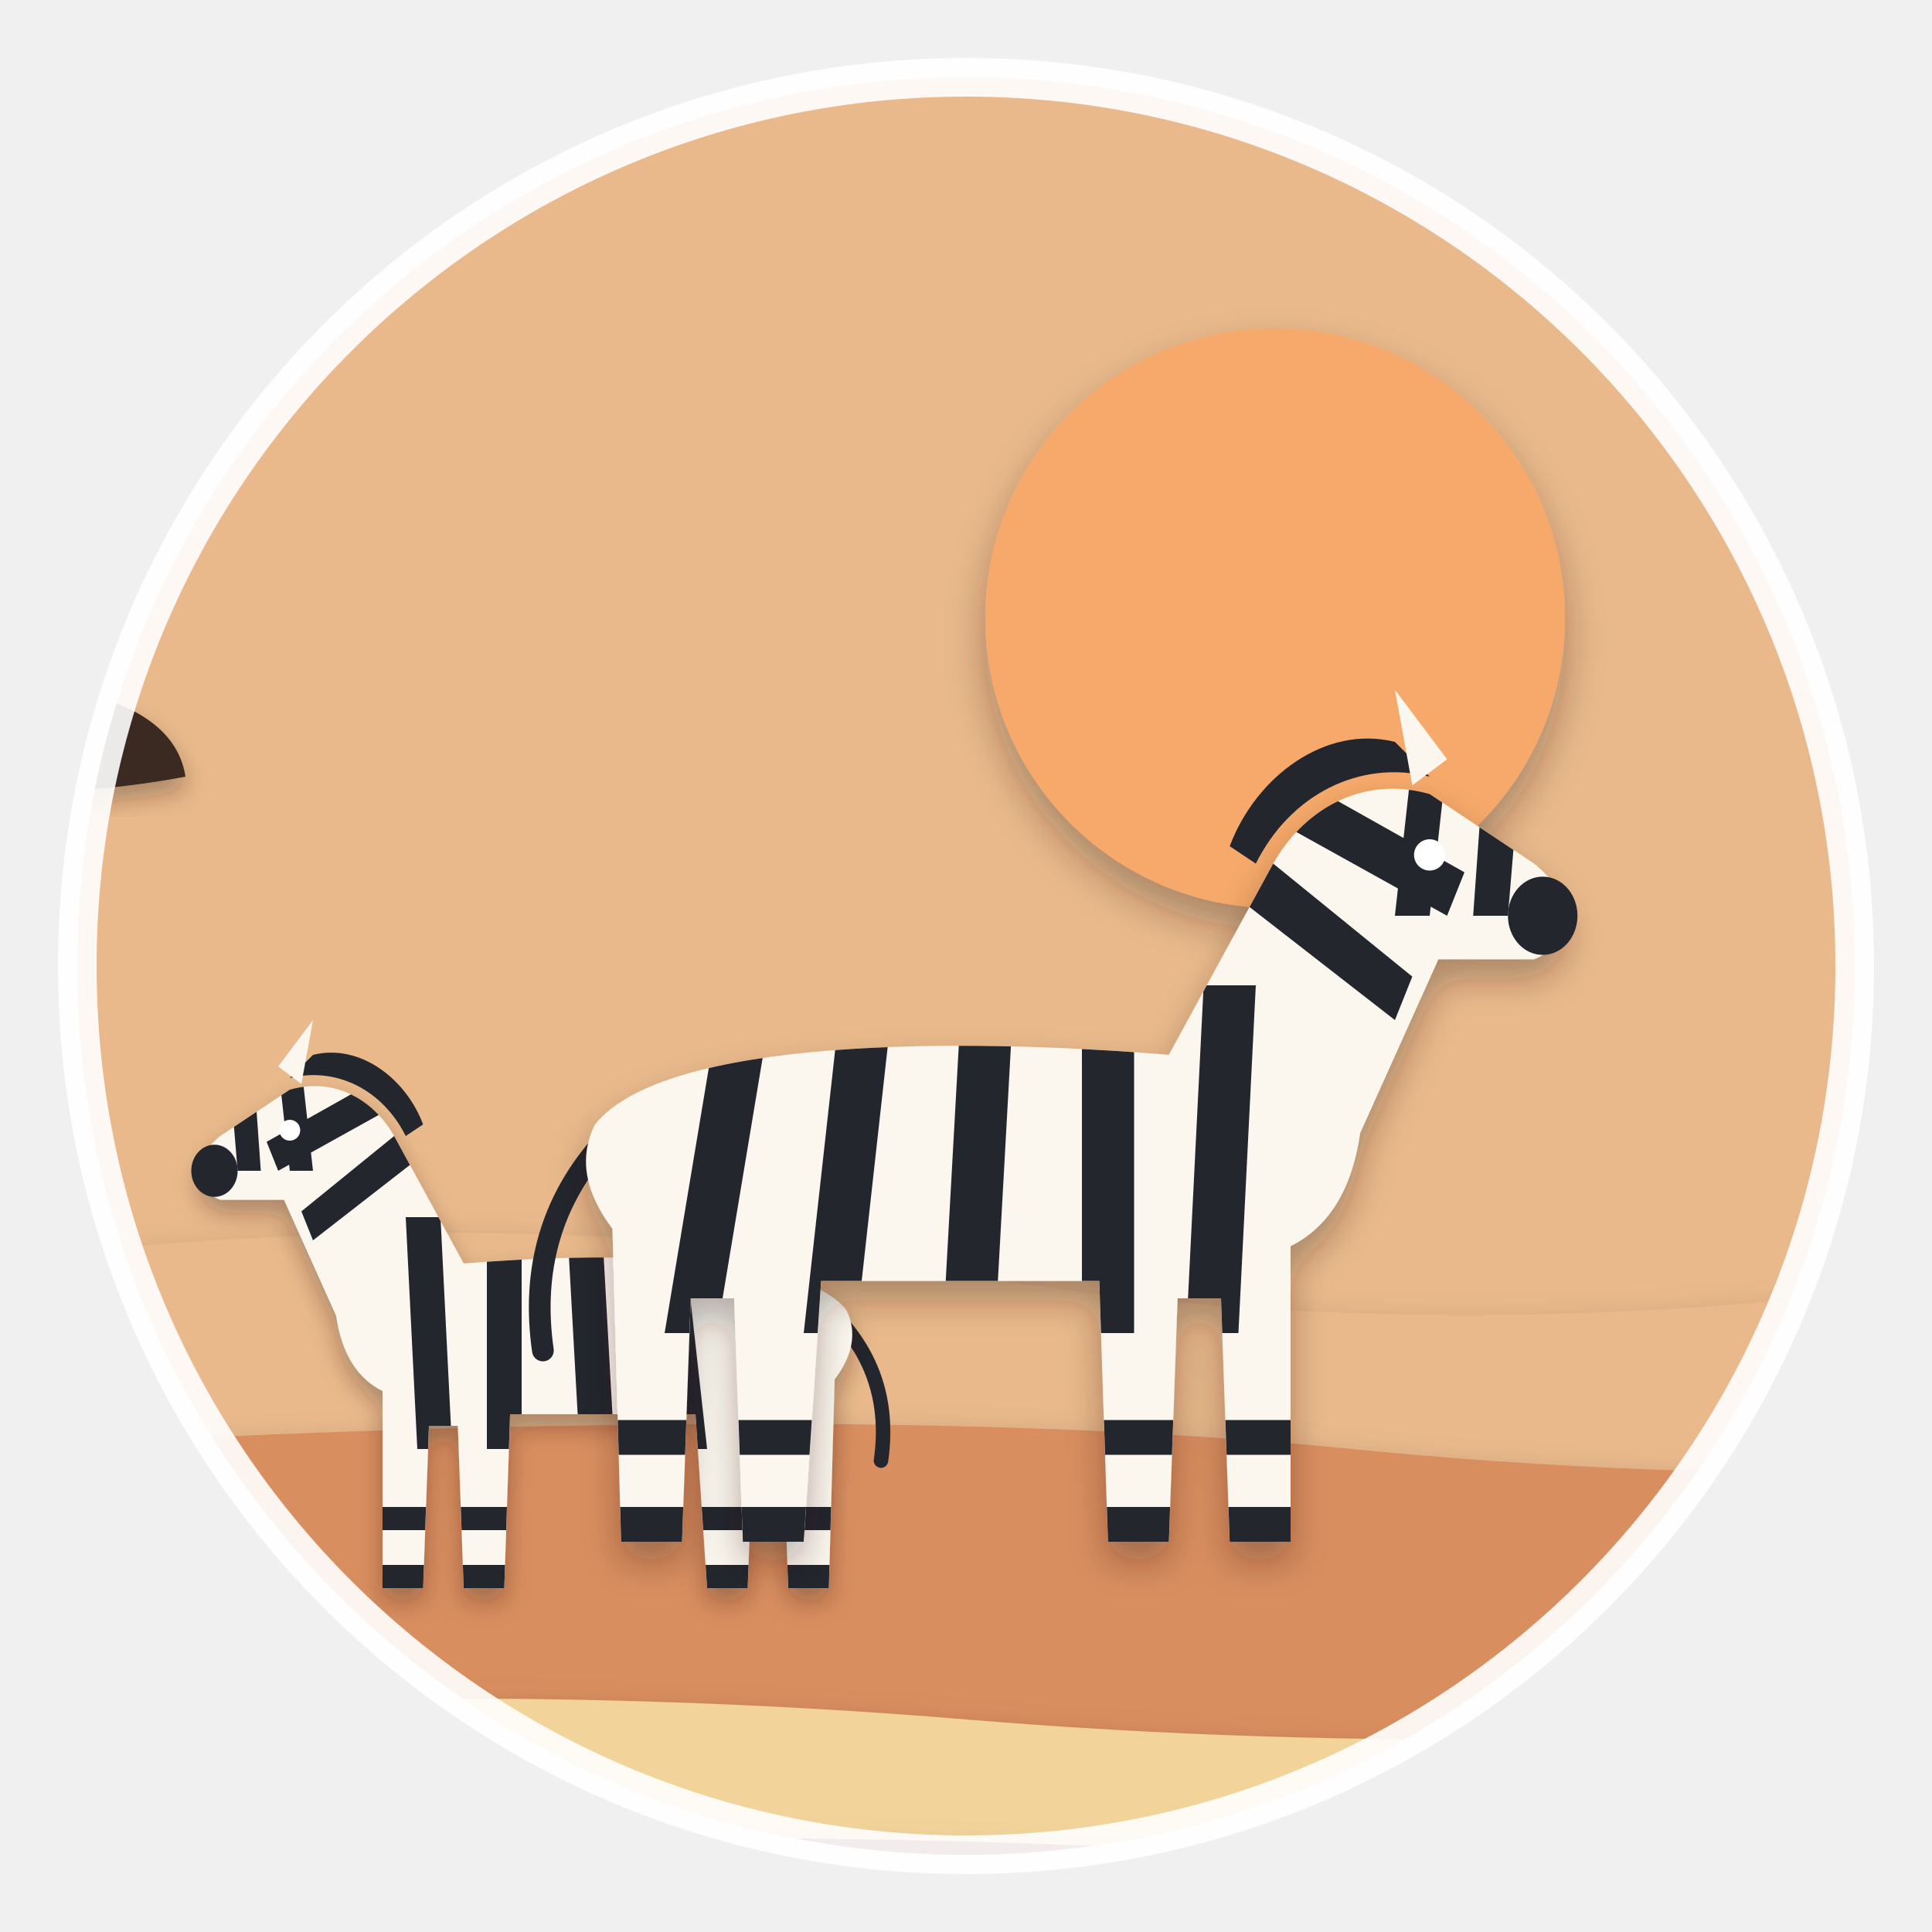
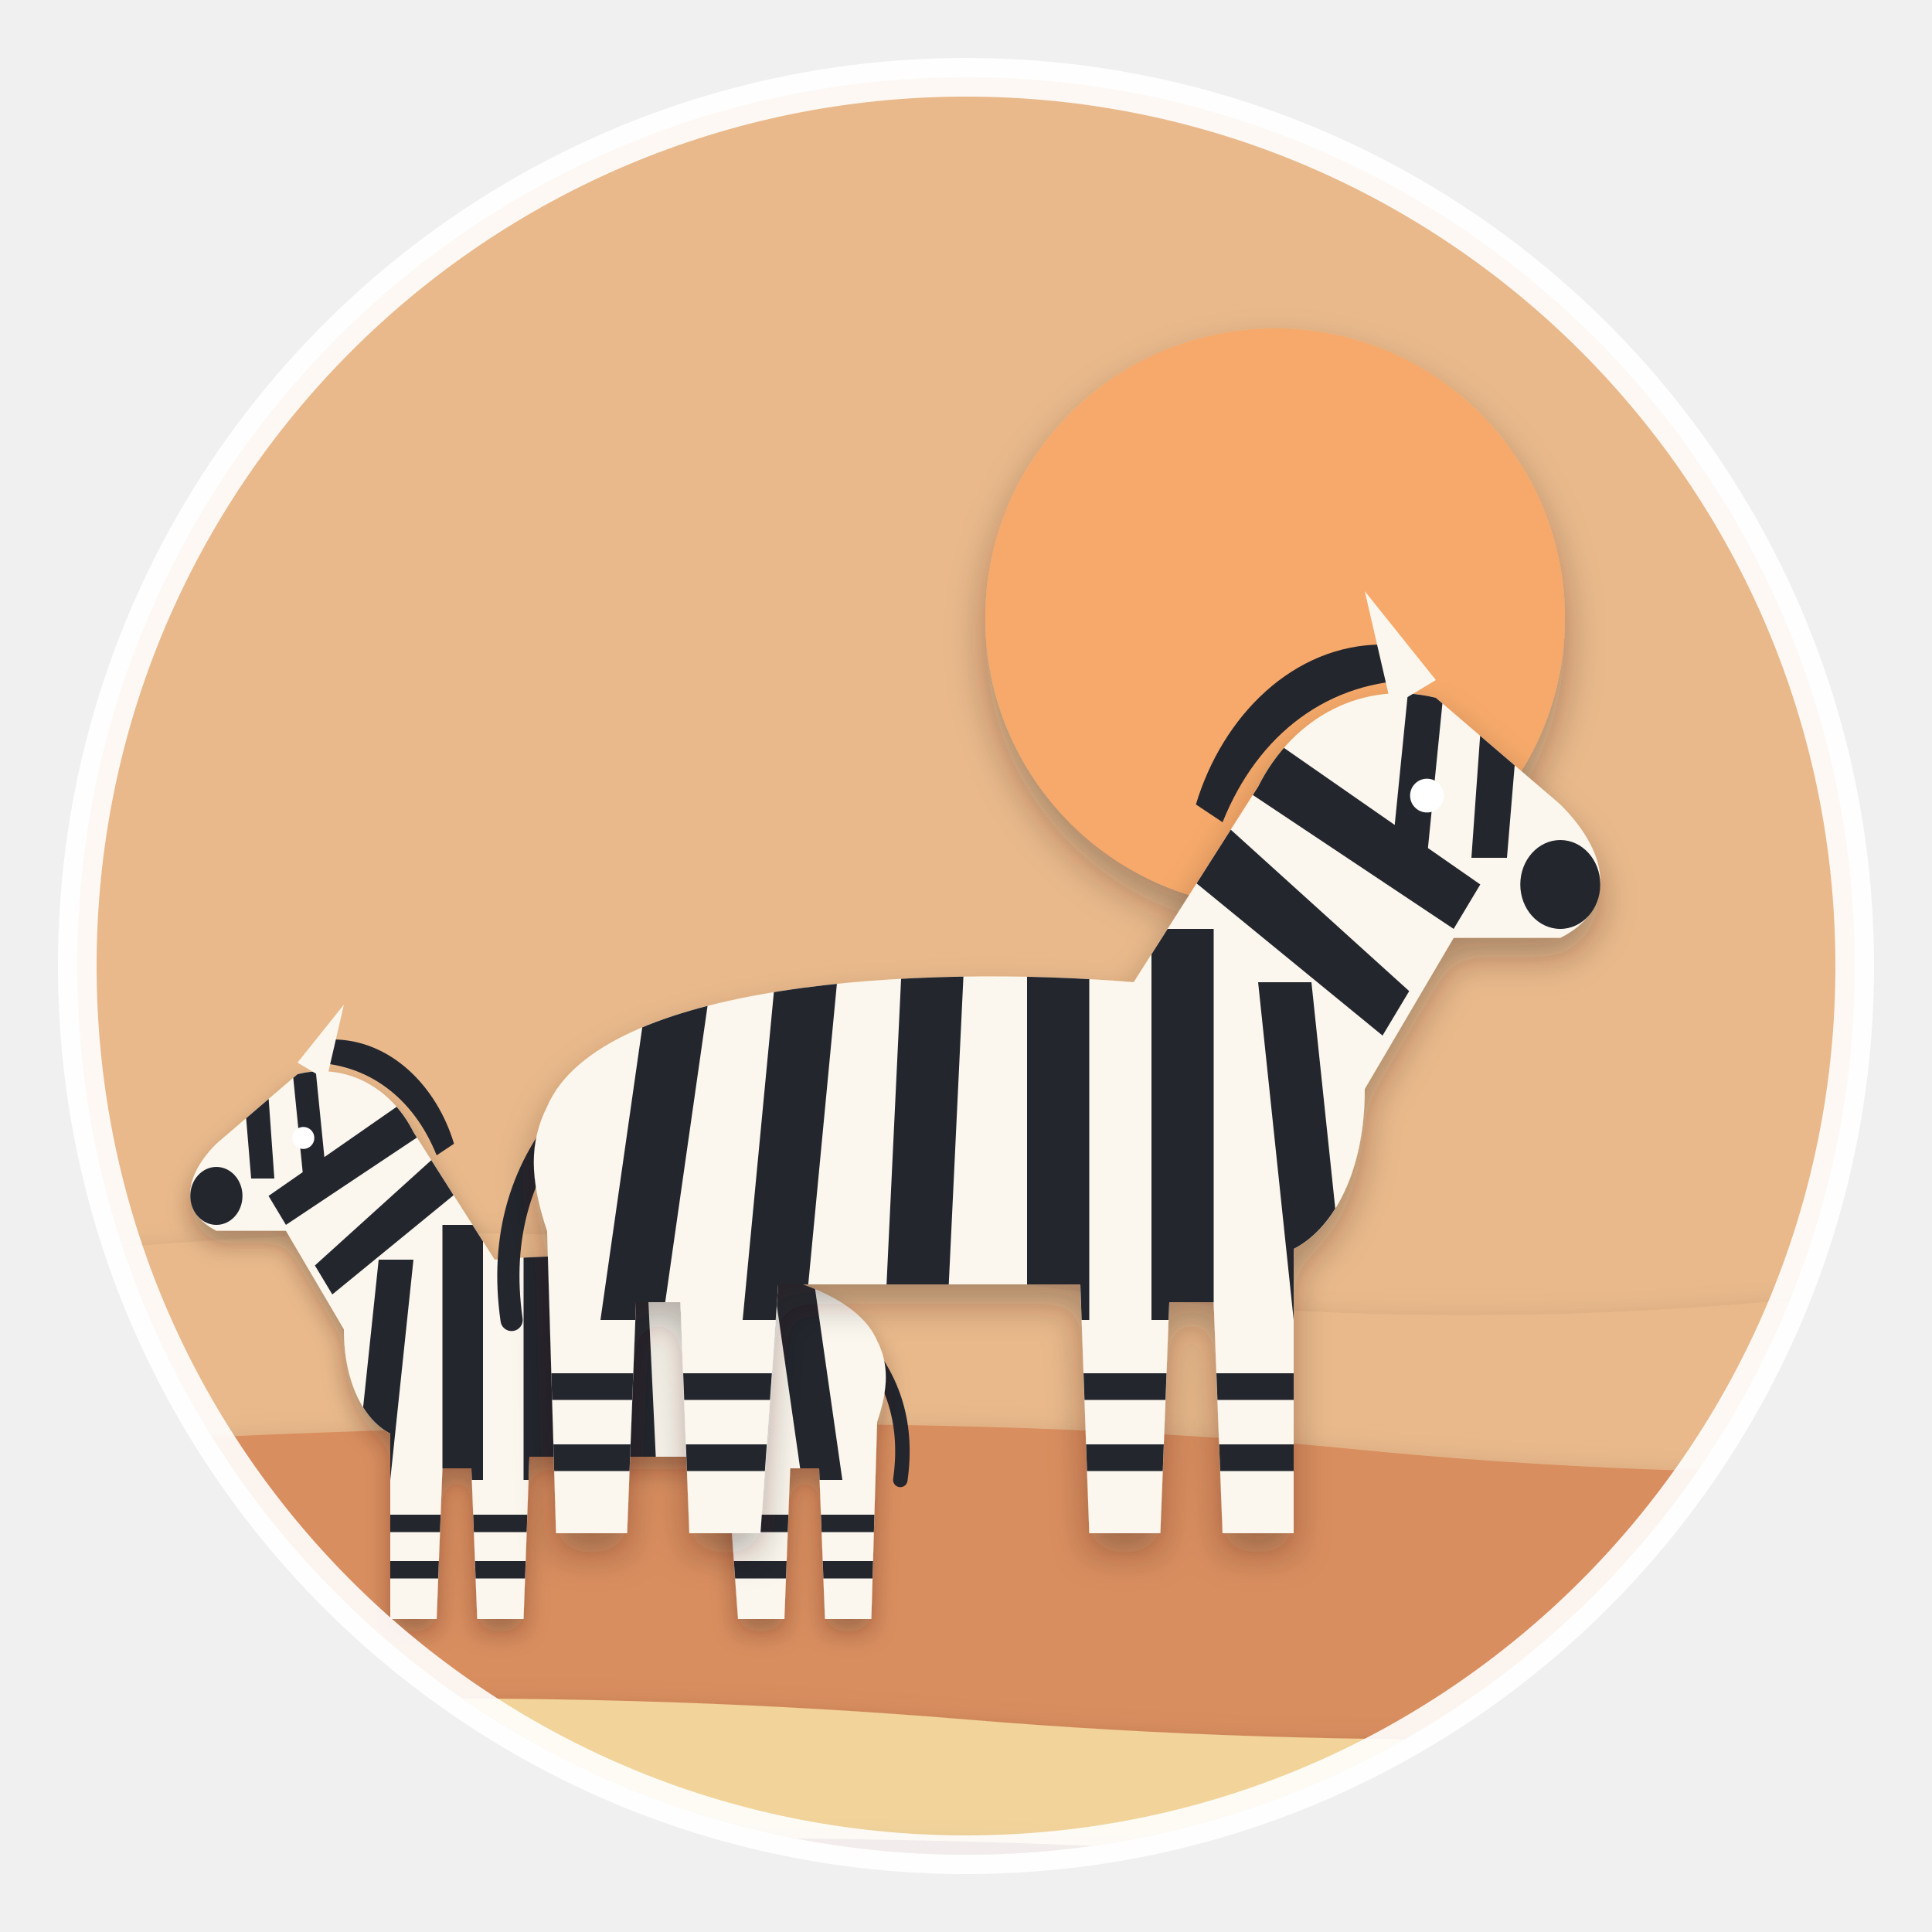
<svg xmlns="http://www.w3.org/2000/svg" viewBox="0 0 200 200" width="200" height="200">
  <defs>
    <clipPath id="clip">
      <circle cx="100" cy="100" r="92" />
    </clipPath>
    <filter id="ps" x="-20%" y="-20%" width="140%" height="140%">
      <feDropShadow dx="0" dy="2.2" stdDeviation="2" flood-color="#2a1f14" flood-opacity=".33" />
    </filter>
    <filter id="psl" filterUnits="userSpaceOnUse" x="-400" y="-400" width="1000" height="1000">
      <feDropShadow dx="0" dy="2.2" stdDeviation="2" flood-color="#2a1f14" flood-opacity=".33" />
    </filter>
  </defs>
  <g clip-path="url(#clip)">
    <rect width="200" height="200" fill="#E9B98B" />
    <circle filter="url(#ps)" cx="132" cy="64" r="30" fill="#F6A96B" />
    <path filter="url(#ps)" d="M-30 135.0 Q40 122 100 132 T230 128.0 L230 230 L-30 230Z" fill="#E9B98B" />
-     <g transform="translate(-96 6) scale(0.6)">
-       <path filter="url(#psl)" d="M152 184 L153 142 M153 142 L141 125 M153 142 L165 122" fill="none" stroke="#3B2A20" stroke-width="5" stroke-linecap="round" stroke-linejoin="round" />
-       <path filter="url(#ps)" d="M116 124 Q138 104 166 108 Q190 111 192 124 Q160 130 116 124Z" fill="#3B2A20" />
-       <path d="M128 112 Q150 97 178 104 Q162 113 128 112Z" fill="#3B2A20" />
-     </g>
    <path filter="url(#ps)" d="M-30 151.8 Q80 144 140 150 T270 147.6 L230 230 L-30 230Z" fill="#D98E5F" />
-     <g transform="translate(114 66) scale(-.6 .6)">
+     <g transform="translate(116 68) scale(-.6 .6)">
      <path d="M45 118 Q36 128 38 142" fill="none" stroke="#24262E" stroke-width="2.5" stroke-linecap="round" stroke-linejoin="round" />
-       <path filter="url(#ps)" d="M44 116 C52 106 86 106 110 108 L122 86 C126 79 133 76 140 78 L152 86 C157 90 157 95 152 97 L141 97 L132 117 C131 124 128 128 124 130 L124 164 L117 164 L116 136 L111 136 L110 164 L103 164 L102 134 L70 134 L68 164 L61 164 L60 136 L55 136 L54 164 L47 164 L46 128 C43 124 42 120 44 116Z" fill="#FBF7EE" />
+       <path filter="url(#ps)" d="M42 118 C48 104 84 102 108 104 L122 82 C126 74 134 70 142 72 L156 84 C162 90 162 96 156 99 L144 99 L134 116 C134 126 130 132 126 134 L126 166 L118 166 L117 140 L112 140 L111 166 L103 166 L102 138 L68 138 L66 166 L58 166 L57 140 L52 140 L51 166 L43 166 L42 132 C40 126 40 122 42 118Z" fill="#FBF7EE" />
      <clipPath id="wildclip1">
-         <path d="M44 116 C52 106 86 106 110 108 L122 86 C126 79 133 76 140 78 L152 86 C157 90 157 95 152 97 L141 97 L132 117 C131 124 128 128 124 130 L124 164 L117 164 L116 136 L111 136 L110 164 L103 164 L102 134 L70 134 L68 164 L61 164 L60 136 L55 136 L54 164 L47 164 L46 128 C43 124 42 120 44 116Z" />
+         <path d="M42 118 C48 104 84 102 108 104 L122 82 C126 74 134 70 142 72 L156 84 C162 90 162 96 156 99 L144 99 L134 116 C134 126 130 132 126 134 L126 166 L118 166 L117 140 L112 140 L111 166 L103 166 L102 138 L68 138 L66 166 L58 166 L57 140 L52 140 L51 166 L43 166 L42 132 C40 126 40 122 42 118Z" />
      </clipPath>
      <g clip-path="url(#wildclip1)">
-         <path d="M58 104 L52 140 L58 140 L64 104Z M72 104 L68 140 L74 140 L78 104Z M86 104 L84 140 L90 140 L92 104Z M100 104 L100 140 L106 140 L106 104Z M114 100 L112 140 L118 140 L120 100Z M118 90 L136 104 L138 99 L122 86Z M124 82 L142 92 L144 87 L128 78Z M40 150 H130 V154 H40Z M40 160 H130 V164 H40Z M138 74 L136 92 L140 92 L142 74Z M146 78 L145 92 L149 92 L150 80Z" fill="#24262E" />
+         <path d="M54 100 L48 142 L55 142 L61 100Z M68 100 L64 142 L71 142 L75 100Z M82 100 L80 142 L87 142 L89 100Z M96 100 L96 142 L103 142 L103 100Z M110 98 L110 142 L117 142 L117 98Z M122 104 L126 142 L132 142 L128 104Z M114 92 L136 110 L139 105 L118 86Z M120 82 L144 98 L147 93 L124 77Z M40 148 H130 V151 H40Z M40 156 H130 V159 H40Z M139 70 L137 90 L141 90 L143 70Z M147 76 L146 90 L150 90 L151 78Z" fill="#24262E" />
      </g>
-       <path d="M120 86 C124 78 132 74 140 76 L136 72 C128 70 120 76 117 84Z" fill="#24262E" />
-       <path d="M138 77 L136 66 L142 74Z" fill="#FBF7EE" />
-       <path d="M149 92 a4 4.5 0 1 0 8 0 a4 4.5 0 1 0 -8 0Z" fill="#24262E" />
-       <path d="M138.2 85 a1.8 1.8 0 1 0 3.6 0 a1.8 1.8 0 1 0 -3.6 0Z" fill="#FFFFFF" />
+       <path d="M118 86 C122 76 130 70 140 70 L136 66 C126 66 118 74 115 84Z" fill="#24262E" />
+       <path d="M137 73 L134 60 L142 70Z" fill="#FBF7EE" />
+       <path d="M151.5 93 a4.5 5 0 1 0 9.0 0 a4.5 5 0 1 0 -9.0 0Z" fill="#24262E" />
+       <path d="M139.1 83 a1.9 1.9 0 1 0 3.8 0 a1.9 1.9 0 1 0 -3.8 0Z" fill="#FFFFFF" />
    </g>
-     <g transform="translate(22 12) scale(.9)">
+     <g transform="translate(18 6) scale(.92)">
      <path d="M45 118 Q36 128 38 142" fill="none" stroke="#24262E" stroke-width="2.5" stroke-linecap="round" stroke-linejoin="round" />
-       <path filter="url(#ps)" d="M44 116 C52 106 86 106 110 108 L122 86 C126 79 133 76 140 78 L152 86 C157 90 157 95 152 97 L141 97 L132 117 C131 124 128 128 124 130 L124 164 L117 164 L116 136 L111 136 L110 164 L103 164 L102 134 L70 134 L68 164 L61 164 L60 136 L55 136 L54 164 L47 164 L46 128 C43 124 42 120 44 116Z" fill="#FBF7EE" />
+       <path filter="url(#ps)" d="M42 118 C48 104 84 102 108 104 L122 82 C126 74 134 70 142 72 L156 84 C162 90 162 96 156 99 L144 99 L134 116 C134 126 130 132 126 134 L126 166 L118 166 L117 140 L112 140 L111 166 L103 166 L102 138 L68 138 L66 166 L58 166 L57 140 L52 140 L51 166 L43 166 L42 132 C40 126 40 122 42 118Z" fill="#FBF7EE" />
      <clipPath id="wildclip2">
-         <path d="M44 116 C52 106 86 106 110 108 L122 86 C126 79 133 76 140 78 L152 86 C157 90 157 95 152 97 L141 97 L132 117 C131 124 128 128 124 130 L124 164 L117 164 L116 136 L111 136 L110 164 L103 164 L102 134 L70 134 L68 164 L61 164 L60 136 L55 136 L54 164 L47 164 L46 128 C43 124 42 120 44 116Z" />
+         <path d="M42 118 C48 104 84 102 108 104 L122 82 C126 74 134 70 142 72 L156 84 C162 90 162 96 156 99 L144 99 L134 116 C134 126 130 132 126 134 L126 166 L118 166 L117 140 L112 140 L111 166 L103 166 L102 138 L68 138 L66 166 L58 166 L57 140 L52 140 L51 166 L43 166 L42 132 C40 126 40 122 42 118Z" />
      </clipPath>
      <g clip-path="url(#wildclip2)">
-         <path d="M58 104 L52 140 L58 140 L64 104Z M72 104 L68 140 L74 140 L78 104Z M86 104 L84 140 L90 140 L92 104Z M100 104 L100 140 L106 140 L106 104Z M114 100 L112 140 L118 140 L120 100Z M118 90 L136 104 L138 99 L122 86Z M124 82 L142 92 L144 87 L128 78Z M40 150 H130 V154 H40Z M40 160 H130 V164 H40Z M138 74 L136 92 L140 92 L142 74Z M146 78 L145 92 L149 92 L150 80Z" fill="#24262E" />
+         <path d="M54 100 L48 142 L55 142 L61 100Z M68 100 L64 142 L71 142 L75 100Z M82 100 L80 142 L87 142 L89 100Z M96 100 L96 142 L103 142 L103 100Z M110 98 L110 142 L117 142 L117 98Z M122 104 L126 142 L132 142 L128 104Z M114 92 L136 110 L139 105 L118 86Z M120 82 L144 98 L147 93 L124 77Z M40 148 H130 V151 H40Z M40 156 H130 V159 H40Z M139 70 L137 90 L141 90 L143 70Z M147 76 L146 90 L150 90 L151 78Z" fill="#24262E" />
      </g>
-       <path d="M120 86 C124 78 132 74 140 76 L136 72 C128 70 120 76 117 84Z" fill="#24262E" />
-       <path d="M138 77 L136 66 L142 74Z" fill="#FBF7EE" />
-       <path d="M149 92 a4 4.5 0 1 0 8 0 a4 4.5 0 1 0 -8 0Z" fill="#24262E" />
-       <path d="M138.2 85 a1.8 1.8 0 1 0 3.6 0 a1.8 1.8 0 1 0 -3.6 0Z" fill="#FFFFFF" />
+       <path d="M118 86 C122 76 130 70 140 70 L136 66 C126 66 118 74 115 84Z" fill="#24262E" />
+       <path d="M137 73 L134 60 L142 70Z" fill="#FBF7EE" />
+       <path d="M151.5 93 a4.5 5 0 1 0 9.0 0 a4.5 5 0 1 0 -9.0 0Z" fill="#24262E" />
+       <path d="M139.1 83 a1.9 1.9 0 1 0 3.8 0 a1.9 1.9 0 1 0 -3.8 0Z" fill="#FFFFFF" />
    </g>
    <path filter="url(#ps)" d="M-30 179.5 Q40 173 100 178 T230 176.0 L230 230 L-30 230Z" fill="#F2D49B" />
    <path filter="url(#ps)" d="M-30 193.2 Q70 188 130 192 T260 190.4 L230 230 L-30 230Z" fill="#7A3E3A" />
  </g>
  <circle cx="100" cy="100" r="92" fill="none" stroke="#fff" stroke-width="4" opacity=".9" />
</svg>
